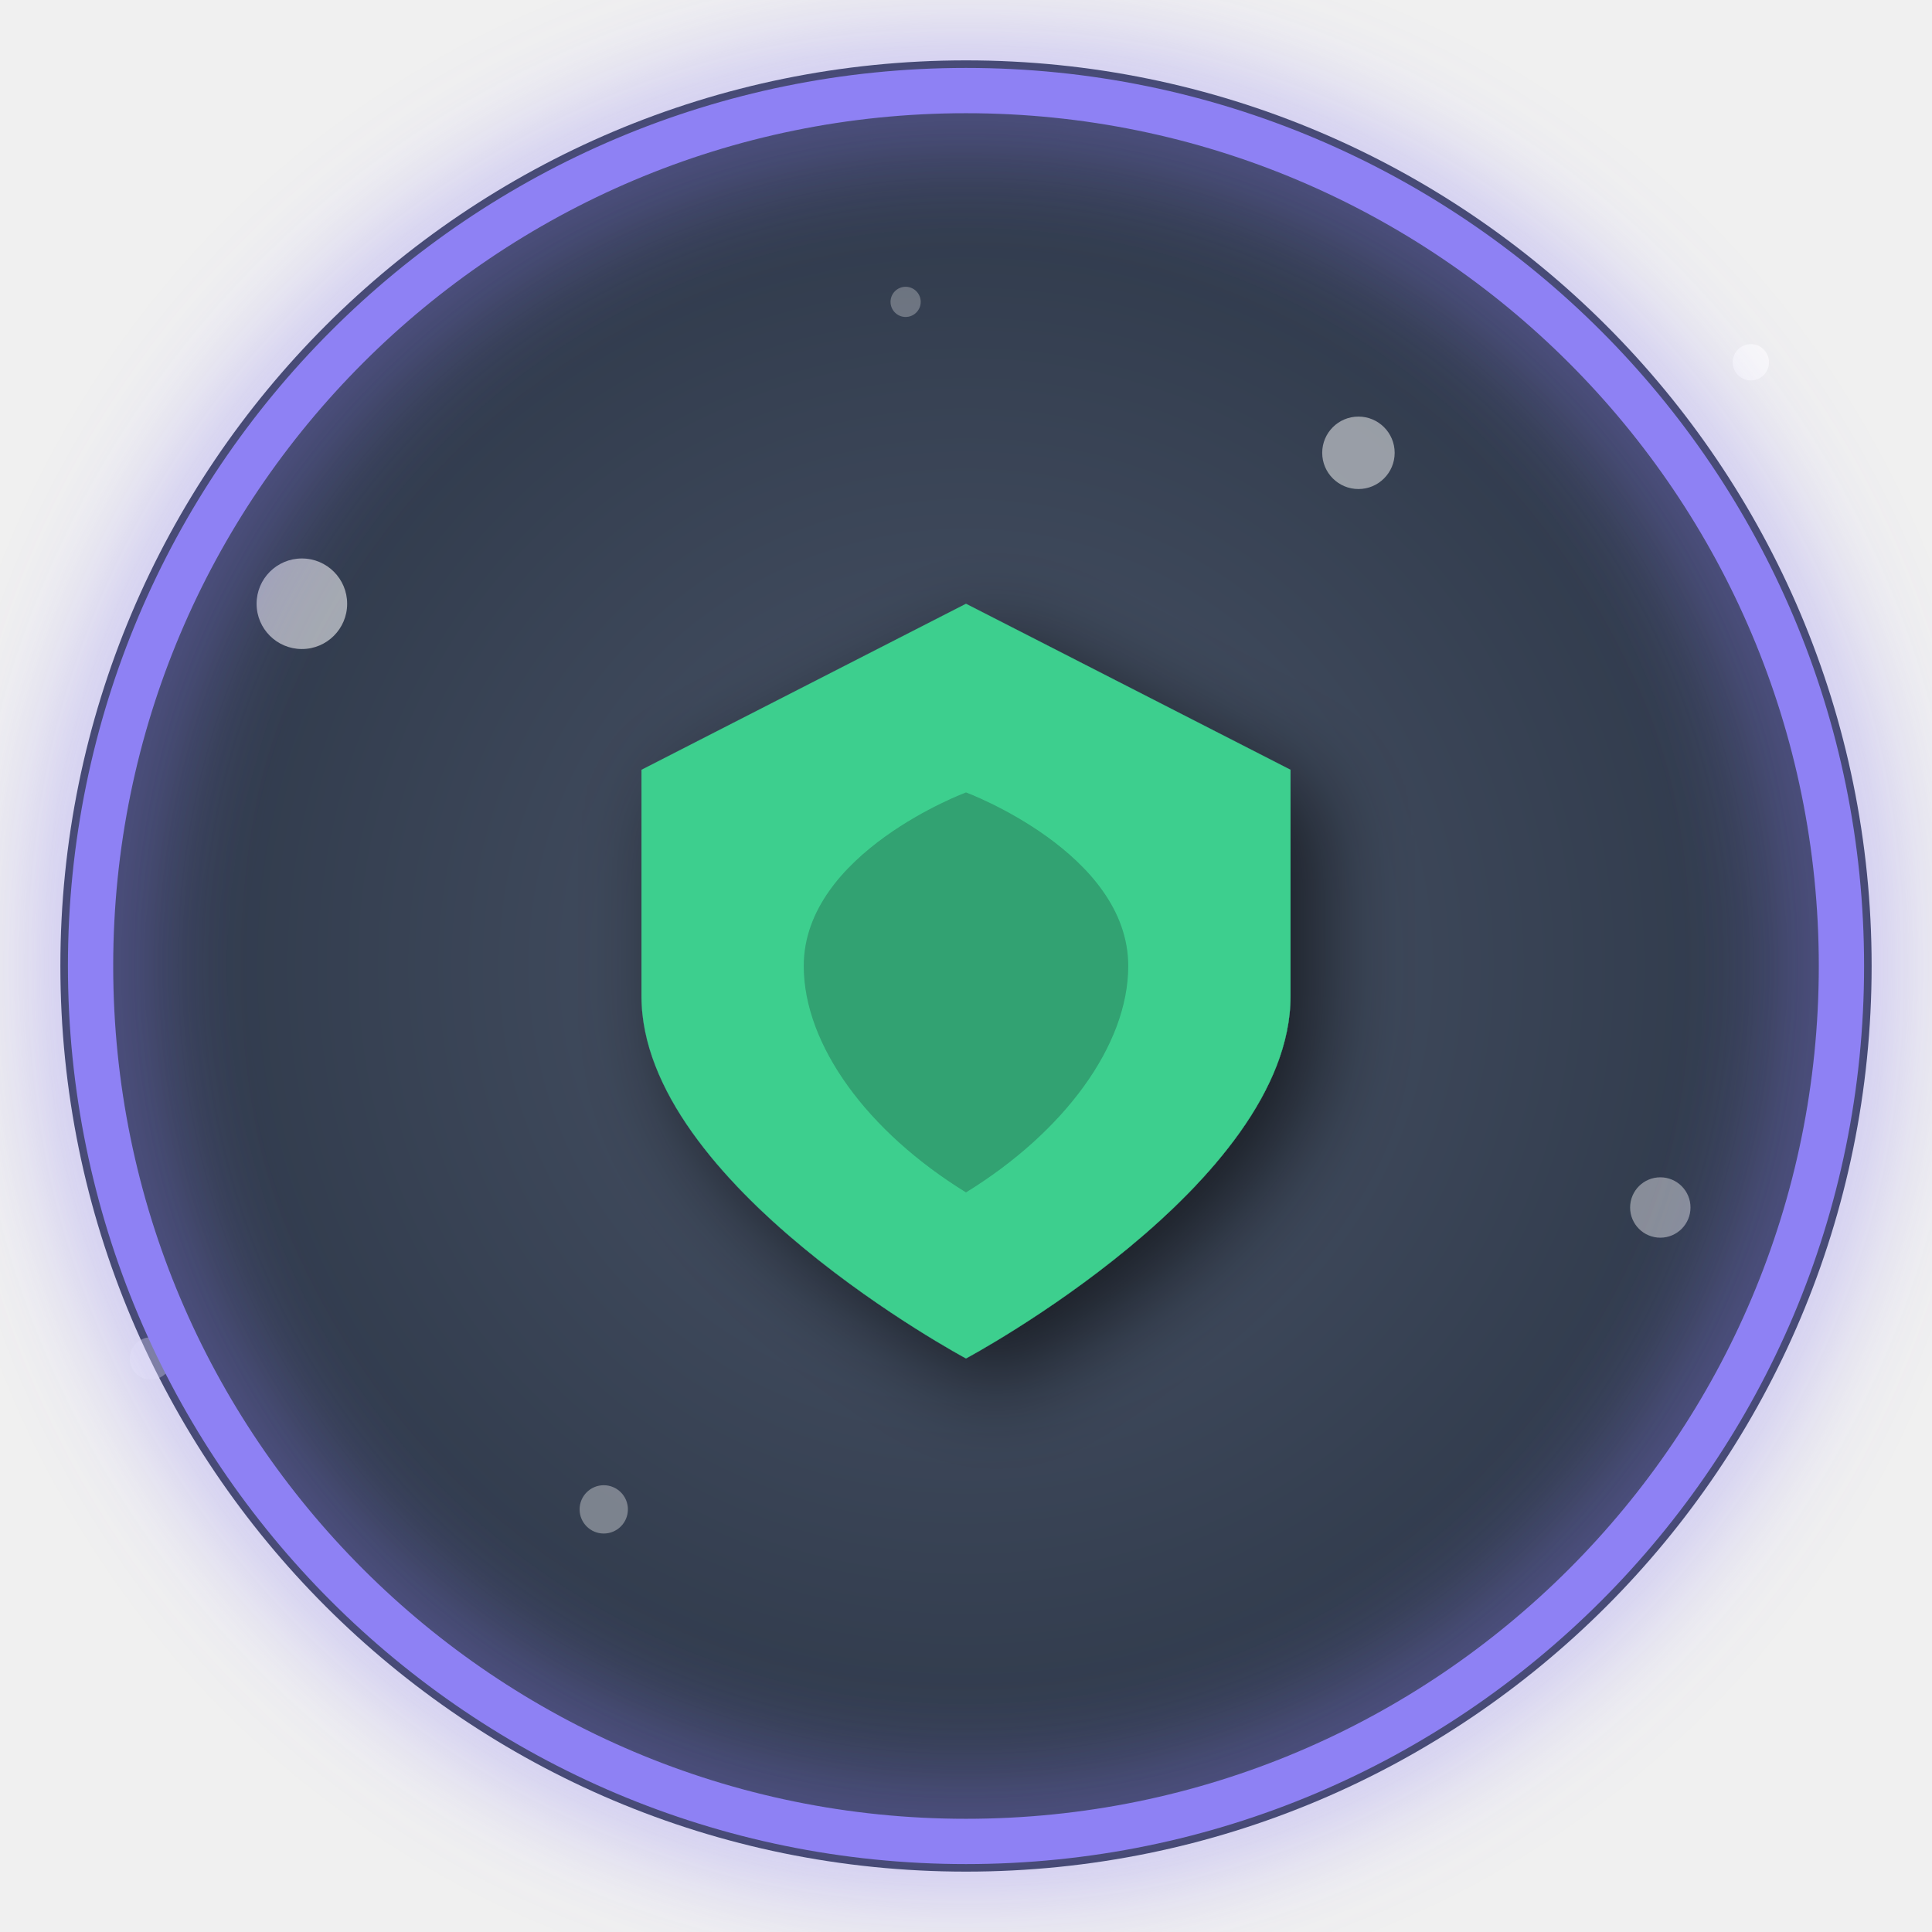
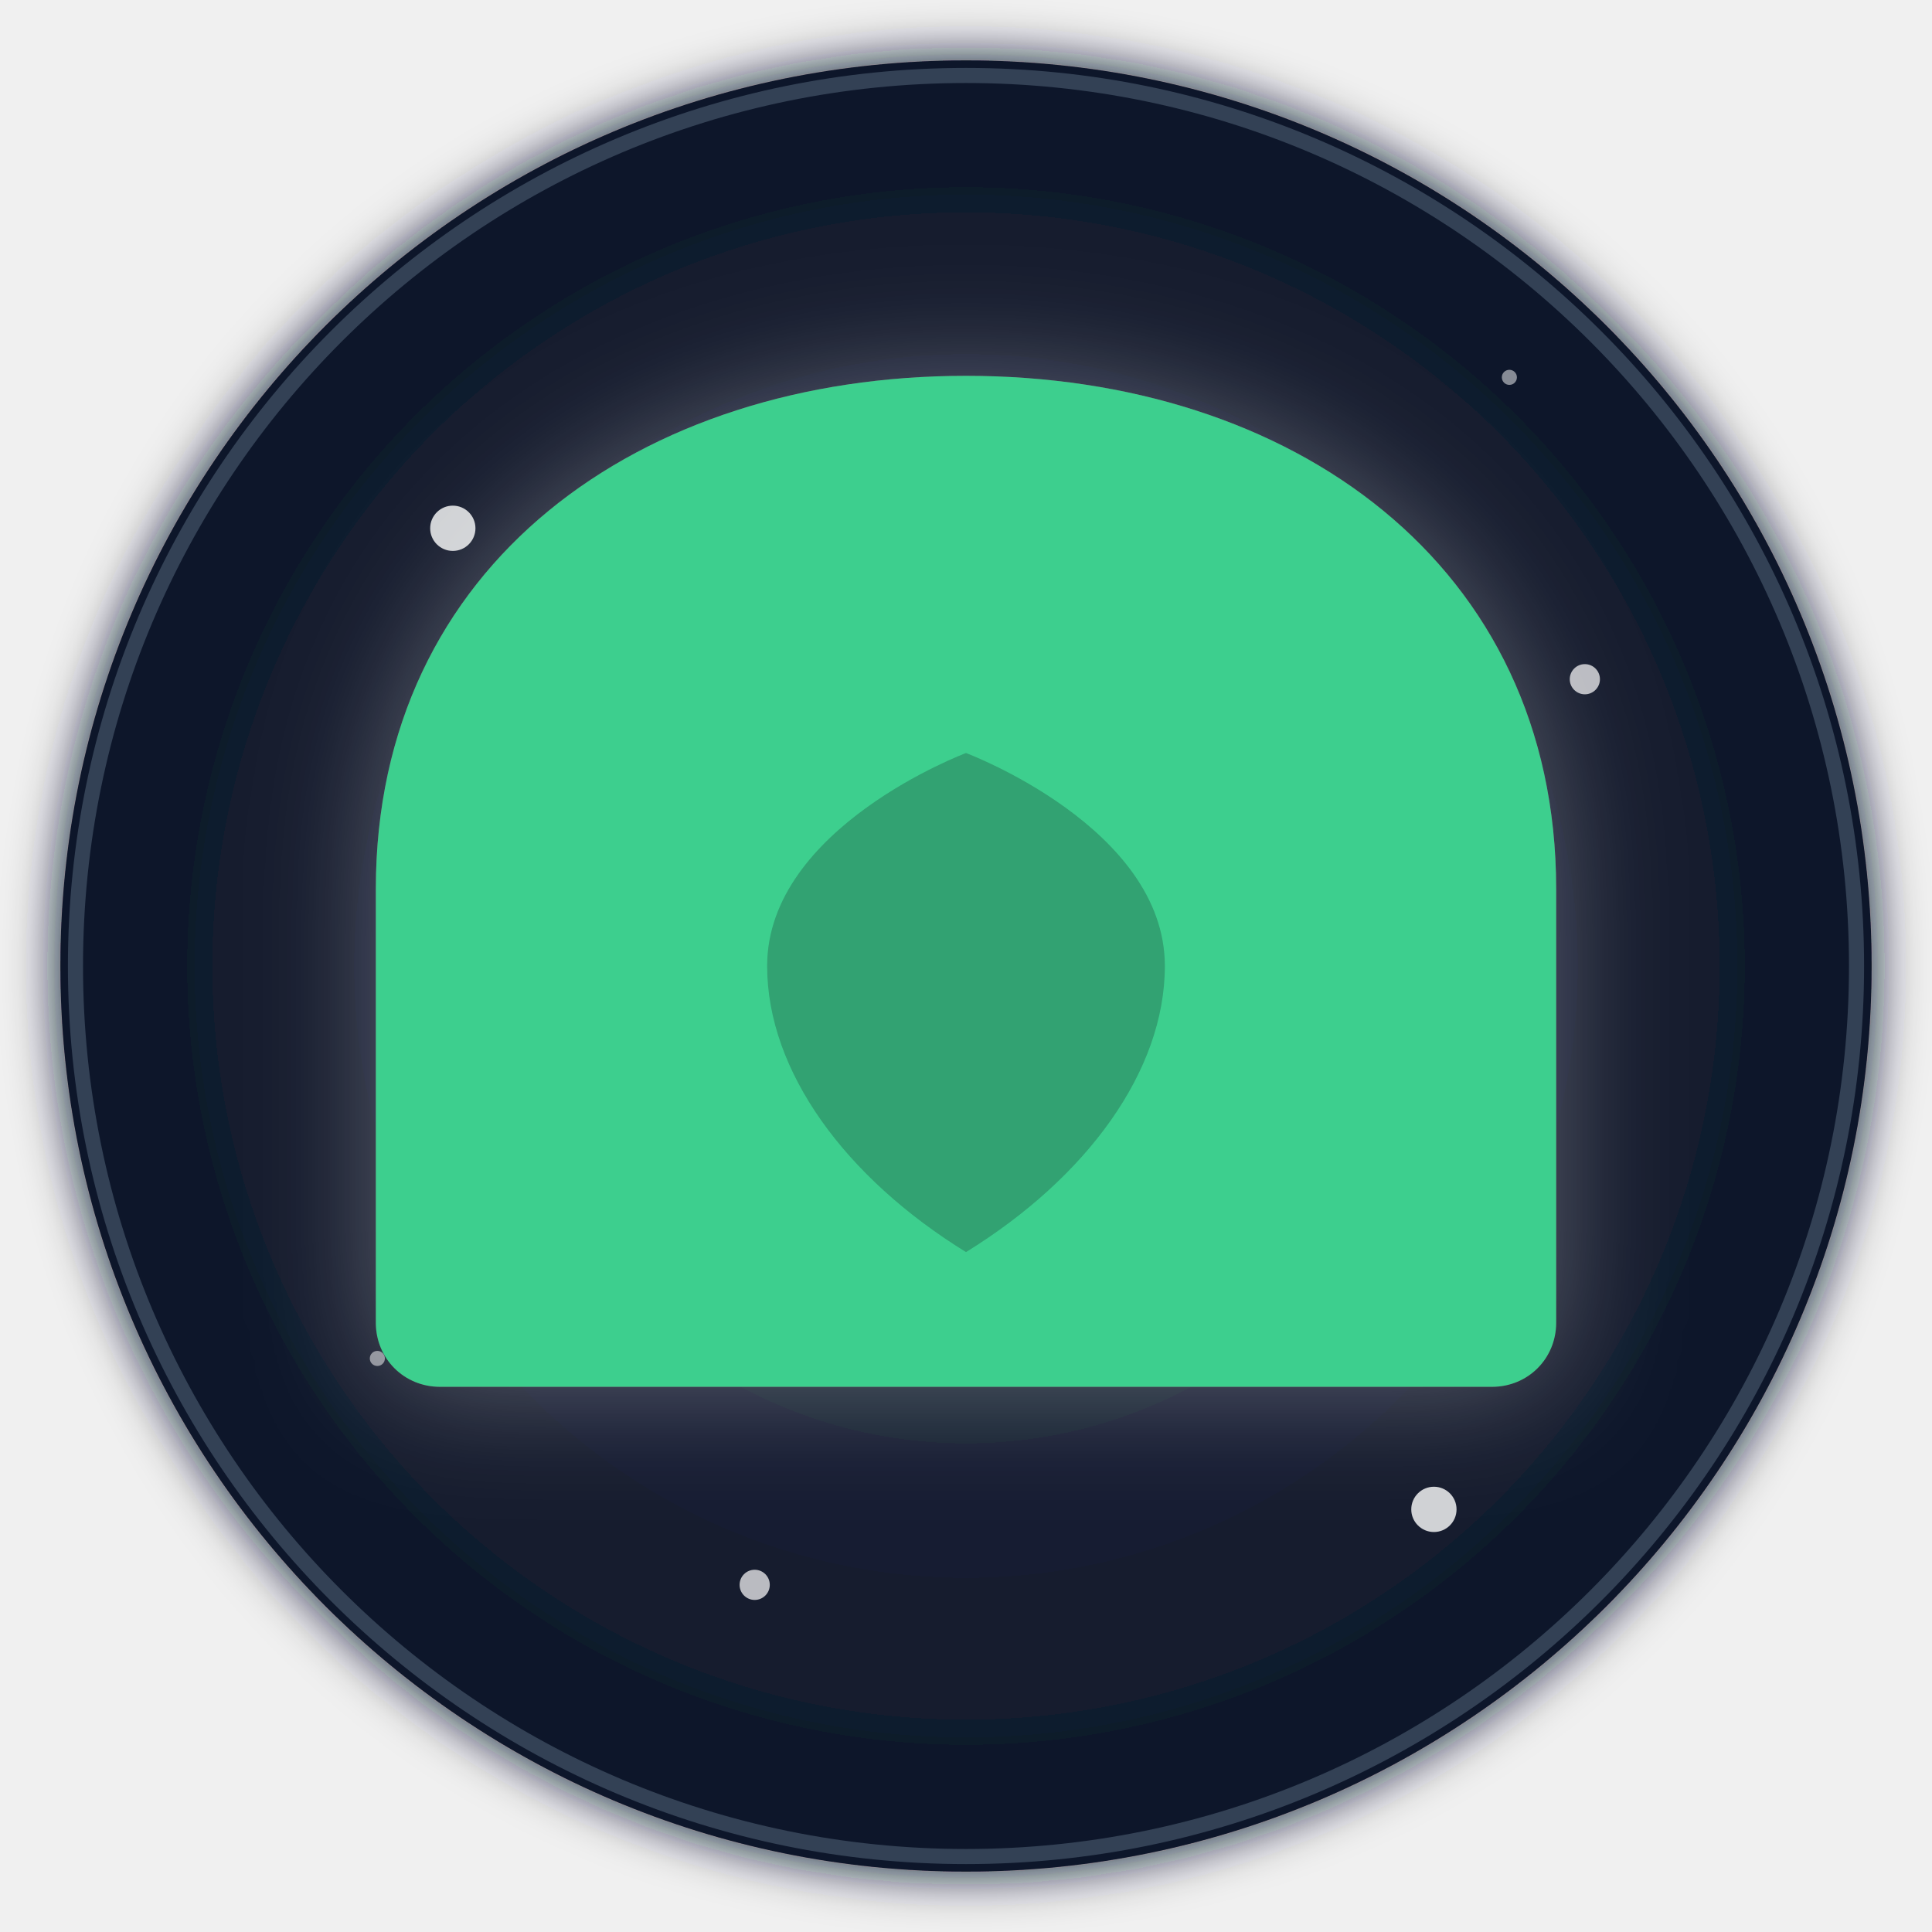
- <svg xmlns="http://www.w3.org/2000/svg" width="64" height="64" viewBox="0 0 64 64">
+ <svg xmlns="http://www.w3.org/2000/svg" width="256" height="256" viewBox="0 0 256 256" fill="none">
  <defs>
-     <radialGradient id="bg-gradient" cx="50%" cy="50%" r="50%" fx="50%" fy="50%">
-       <stop offset="0%" style="stop-color:#4a5568;stop-opacity:1" />
-       <stop offset="100%" style="stop-color:#2d3748;stop-opacity:1" />
+     <radialGradient id="grad1" cx="50%" cy="50%" r="50%" fx="50%" fy="50%">
+       <stop offset="0%" style="stop-color:#1e293b;stop-opacity:1" />
+       <stop offset="100%" style="stop-color:#0f172a;stop-opacity:1" />
    </radialGradient>
-     <filter id="drop-shadow" x="-50%" y="-50%" width="200%" height="200%">
-       <feDropShadow dx="1" dy="1" stdDeviation="1.5" flood-color="#000000" flood-opacity="0.6" />
-     </filter>
-     <filter id="glow" x="-50%" y="-50%" width="200%" height="200%">
-       <feGaussianBlur stdDeviation="2" result="coloredBlur" />
+     <filter id="glow">
+       <feGaussianBlur stdDeviation="3.5" result="coloredBlur" />
      <feMerge>
        <feMergeNode in="coloredBlur" />
        <feMergeNode in="SourceGraphic" />
      </feMerge>
    </filter>
  </defs>
-   <circle cx="32" cy="32" r="30" fill="url(#bg-gradient)" />
-   <g opacity="0.7">
-     <circle cx="10" cy="20" r="1.5" fill="white" opacity="0.8" />
-     <circle cx="55" cy="40" r="1" fill="white" opacity="0.6" />
-     <circle cx="20" cy="50" r="0.8" fill="white" opacity="0.5" />
-     <circle cx="45" cy="15" r="1.2" fill="white" opacity="0.7" />
-     <circle cx="30" cy="10" r="0.5" fill="white" opacity="0.4" />
-     <circle cx="5" cy="45" r="0.7" fill="white" opacity="0.5" />
-     <circle cx="58" cy="12" r="0.6" fill="white" opacity="0.9" />
-   </g>
-   <circle cx="32" cy="32" r="29" fill="none" stroke="#8e81f4" stroke-width="1.5" filter="url(#glow)" />
-   <g filter="url(#drop-shadow)">
-     <g transform="translate(16, 16) scale(0.125)">
-       <path fill="#3ECF8E" d="M128,32,42,76v60c0,50,86,96,86,96s86-46,86-96V76Z" />
-       <path fill="#30A272" d="M128,188c-26-16-43-39-43-60,0-30,43-46,43-46s43,16,43,46c0,21-17,44-43,60Z" />
+   <circle cx="128" cy="128" r="120" fill="url(#grad1)" filter="url(#glow)" />
+   <circle cx="128" cy="128" r="118" fill="transparent" stroke="#334155" stroke-width="2" />
+   <circle cx="60" cy="70" r="3" fill="white" opacity="0.8" />
+   <circle cx="190" cy="200" r="3" fill="white" opacity="0.8" />
+   <circle cx="100" cy="210" r="2" fill="white" opacity="0.7" />
+   <circle cx="210" cy="90" r="2" fill="white" opacity="0.7" />
+   <circle cx="80" cy="150" r="1.5" fill="white" opacity="0.6" />
+   <circle cx="170" cy="120" r="1.5" fill="white" opacity="0.6" />
+   <circle cx="50" cy="180" r="1" fill="white" opacity="0.5" />
+   <circle cx="200" cy="50" r="1" fill="white" opacity="0.5" />
+   <g style="filter: drop-shadow(0 0 8px rgba(255, 255, 255, 0.3));">
+     <g transform="translate(128, 128) scale(1.7) translate(-46, -46)">
+       <path d="M46 0C20.6 0 0 14.7 0 40v33.8c0 2.8 2.2 5 5 5h82c2.8 0 5-2.2 5-5V40C92 14.7 71.4 0 46 0z" fill="#3ecf8e" />
+       <path d="M46 68.3c-9.4-5.8-15.5-14.1-15.5-22.3 0-10.8 15.5-16.6 15.5-16.6s15.5 5.8 15.5 16.6c0 8.2-6.1 16.5-15.5 22.3z" fill="#30a272" />
    </g>
  </g>
</svg>
